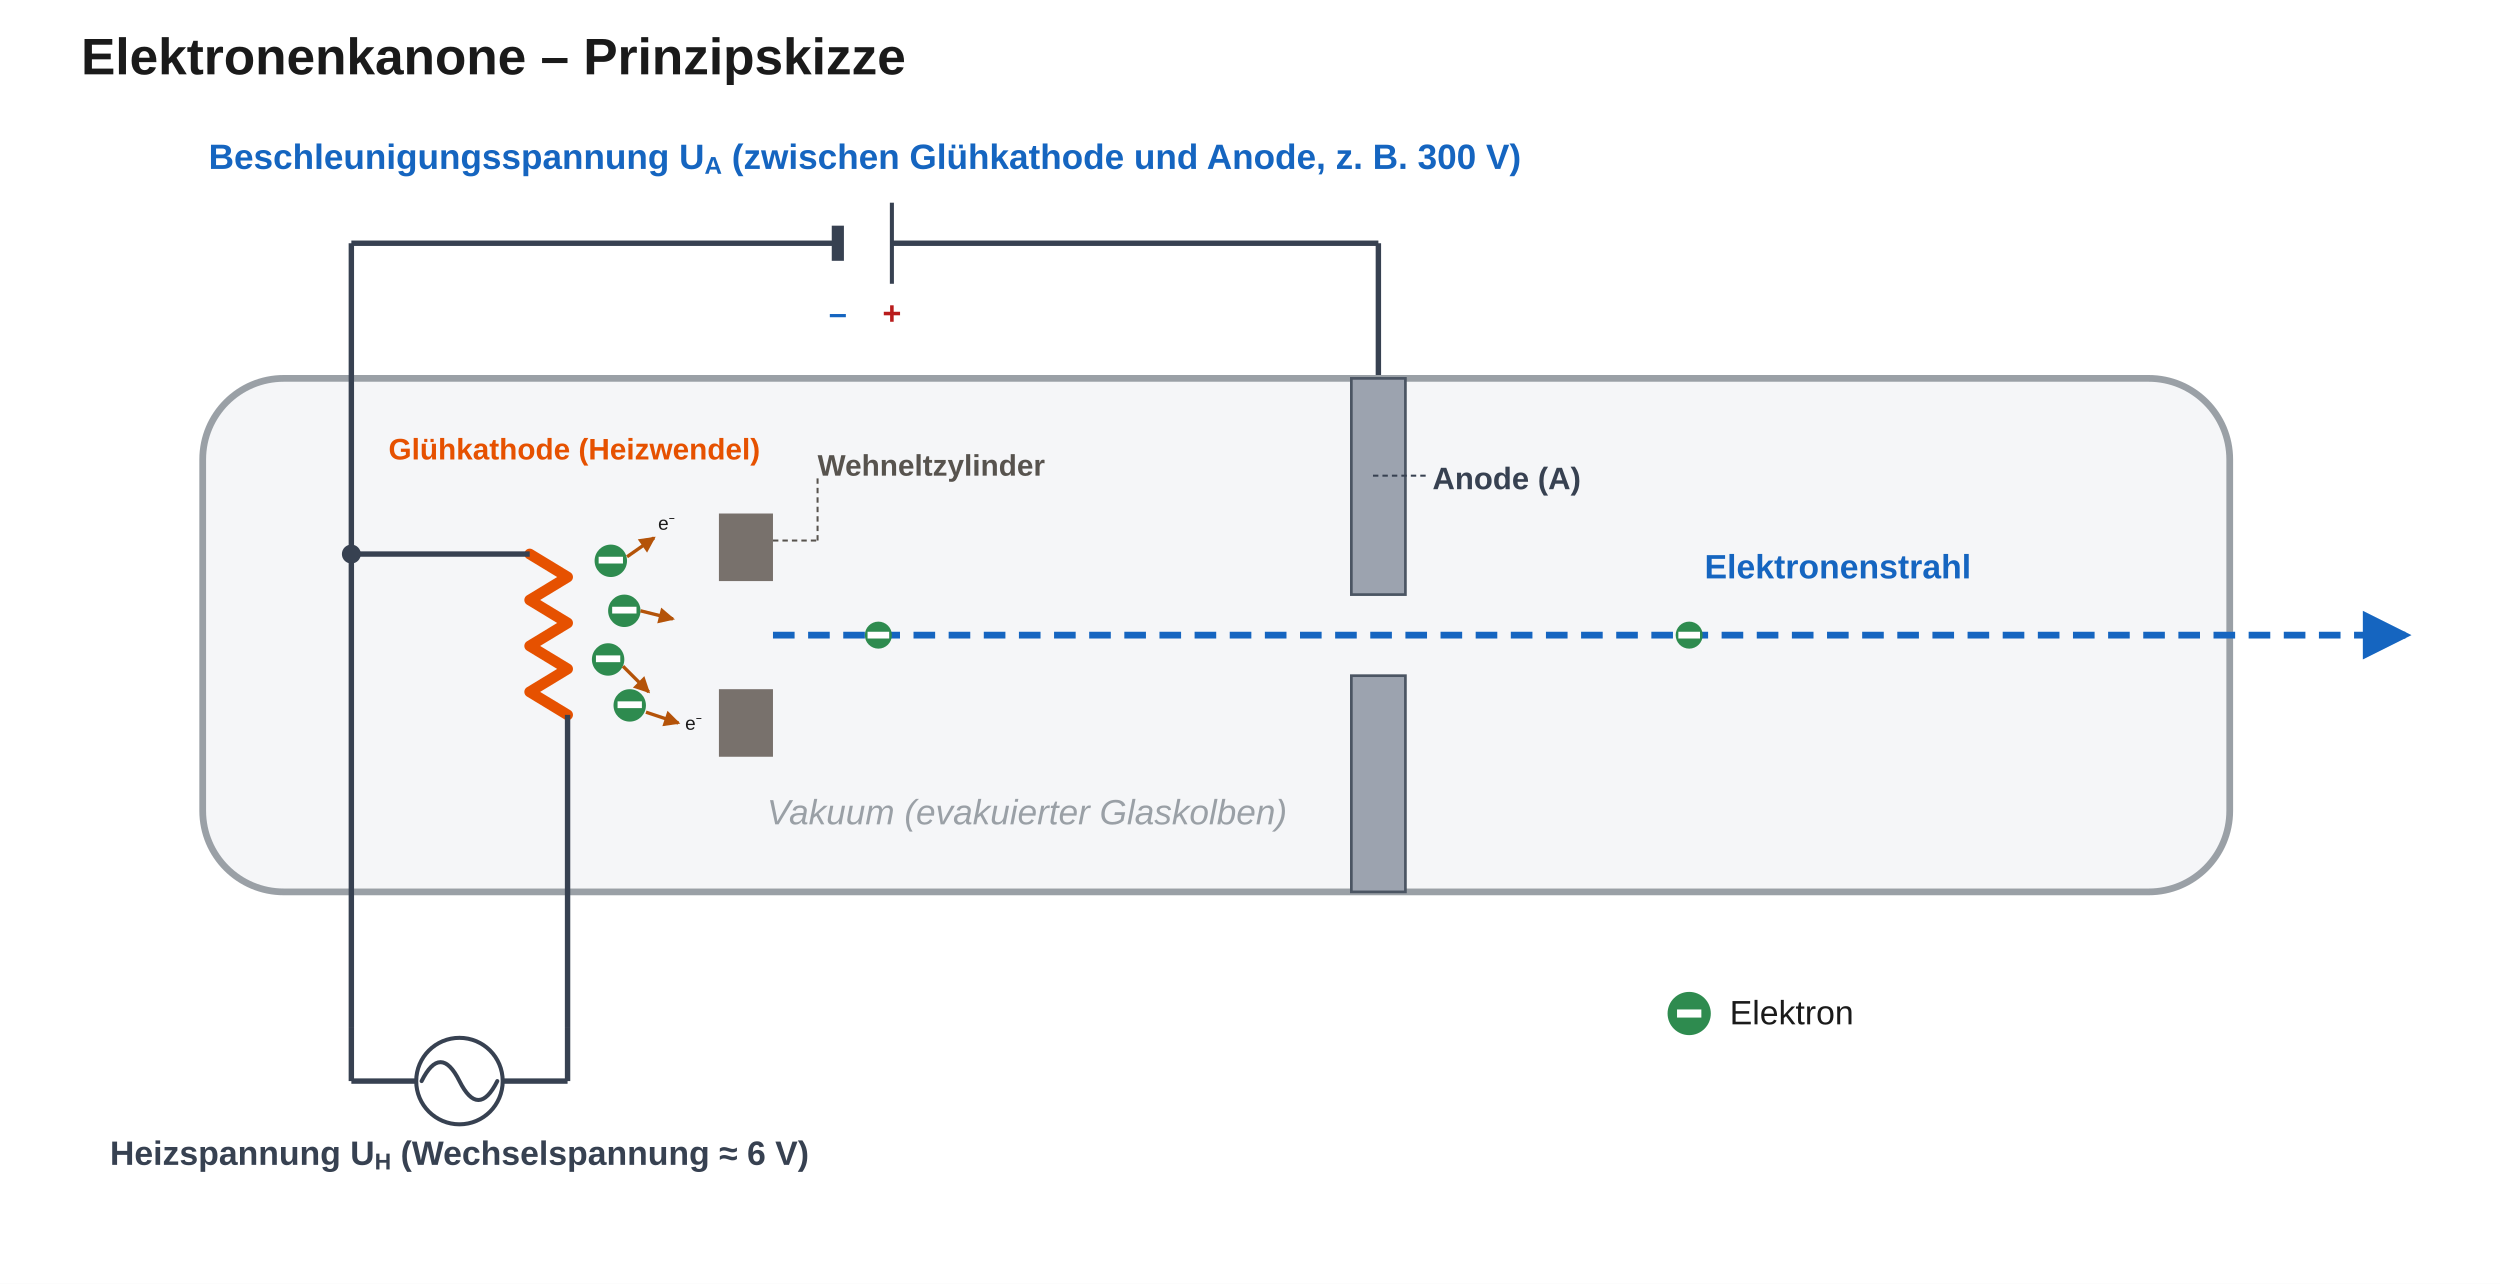
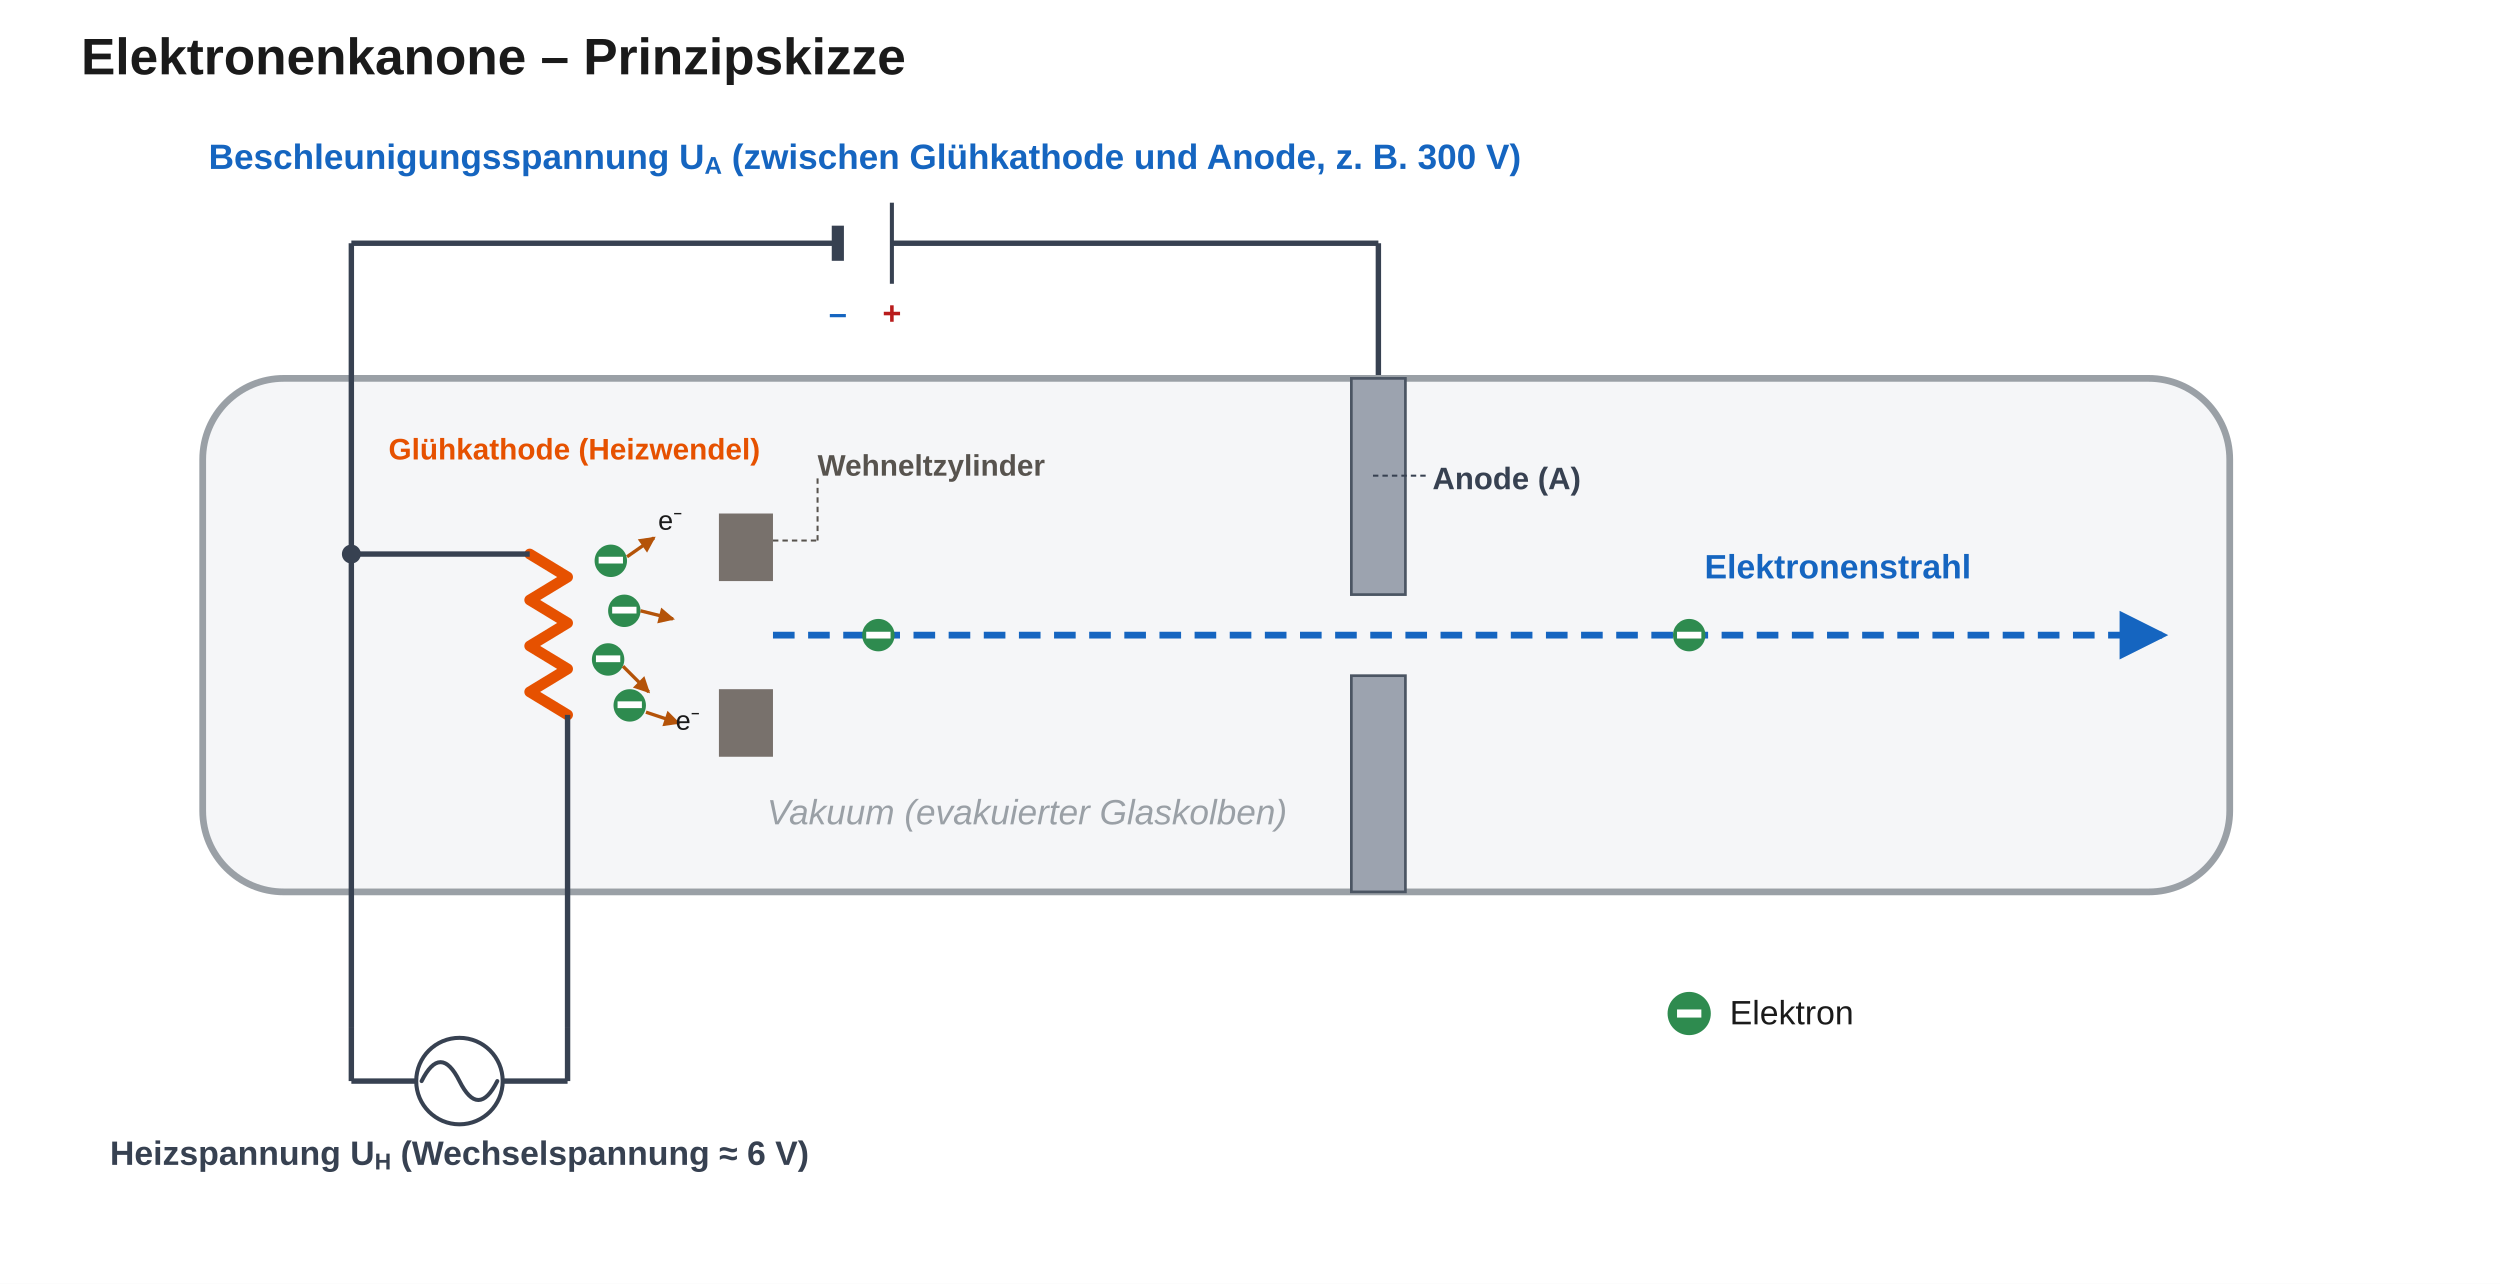
<svg xmlns="http://www.w3.org/2000/svg" width="1850" height="950" viewBox="0 0 1850 950" font-family="Arial, Helvetica, sans-serif">
  <rect x="0" y="0" width="1850" height="950" fill="white" />
  <defs>
    <marker id="arrowBeam" viewBox="0 0 10 10" refX="8" refY="5" markerWidth="9" markerHeight="9" orient="auto-start-reverse">
      <path d="M1 1L9 5L1 9Z" fill="#1565C0" />
    </marker>
    <marker id="arrowSmall" viewBox="0 0 10 10" refX="8" refY="5" markerWidth="6" markerHeight="6" orient="auto-start-reverse">
      <path d="M1 1L9 5L1 9Z" fill="#B45309" />
    </marker>
  </defs>
  <text x="60" y="55" font-size="38" font-weight="bold" fill="#1a1a1a">Elektronenkanone – Prinzipskizze</text>
  <text x="640" y="125" font-size="26" font-weight="bold" fill="#1565C0" text-anchor="middle">Beschleunigungsspannung U<tspan font-size="18" baseline-shift="sub">A</tspan> (zwischen Glühkathode und Anode, z. B. 300 V)</text>
  <line x1="1020" y1="180" x2="1020" y2="280" stroke="#374151" stroke-width="4" />
  <line x1="260" y1="180" x2="620" y2="180" stroke="#374151" stroke-width="4" />
  <line x1="660" y1="180" x2="1020" y2="180" stroke="#374151" stroke-width="4" />
  <line x1="620" y1="167" x2="620" y2="193" stroke="#374151" stroke-width="9" />
  <line x1="660" y1="150" x2="660" y2="210" stroke="#374151" stroke-width="3" />
  <text x="620" y="240" font-size="24" font-weight="bold" fill="#1565C0" text-anchor="middle">–</text>
  <text x="660" y="240" font-size="24" font-weight="bold" fill="#B91C1C" text-anchor="middle">+</text>
  <rect x="150" y="280" width="1500" height="380" rx="60" ry="60" fill="#F5F6F8" stroke="#9AA0A6" stroke-width="5" />
  <text x="760" y="610" font-size="26" fill="#9AA0A6" text-anchor="middle" font-style="italic">Vakuum (evakuierter Glaskolben)</text>
  <line x1="260" y1="180" x2="260" y2="410" stroke="#374151" stroke-width="4" />
  <circle cx="260" cy="410" r="7" fill="#374151" />
  <polyline points="392,410 420,427 392,444 420,461 392,478 420,495 392,512 420,529" stroke="#E65100" stroke-width="8" fill="none" stroke-linecap="round" stroke-linejoin="round" />
  <text x="425" y="340" font-size="22" font-weight="bold" fill="#E65100" text-anchor="middle">Glühkathode (Heizwendel)</text>
  <polyline points="392,410 260,410 260,760" stroke="#374151" stroke-width="4" fill="none" />
  <line x1="420" y1="529" x2="420" y2="760" stroke="#374151" stroke-width="4" />
  <line x1="260" y1="760" x2="260" y2="800" stroke="#374151" stroke-width="4" />
  <line x1="420" y1="760" x2="420" y2="800" stroke="#374151" stroke-width="4" />
  <line x1="260" y1="800" x2="308" y2="800" stroke="#374151" stroke-width="4" />
  <line x1="372" y1="800" x2="420" y2="800" stroke="#374151" stroke-width="4" />
  <circle cx="340" cy="800" r="32" fill="white" stroke="#374151" stroke-width="3" />
  <path d="M312,800 Q326,772 340,800 Q354,828 368,800" stroke="#374151" stroke-width="3" fill="none" stroke-linecap="round" />
  <text x="340" y="862" font-size="25" font-weight="bold" fill="#374151" text-anchor="middle">Heizspannung U<tspan font-size="17" baseline-shift="sub">H</tspan> (Wechselspannung ≈ 6 V)</text>
  <circle cx="452" cy="415" r="12" fill="#2E8B4F" />
  <rect x="443" y="412" width="18" height="5" fill="white" />
  <line x1="464" y1="412" x2="484" y2="398" stroke="#B45309" stroke-width="2.5" marker-end="url(#arrowSmall)" />
-   <text x="487" y="392" font-size="14" fill="#1a1a1a">e⁻</text>
+   <text x="487" y="392" font-size="20" fill="#1a1a1a">e⁻</text>
  <circle cx="462" cy="452" r="12" fill="#2E8B4F" />
  <rect x="453" y="449" width="18" height="5" fill="white" />
  <line x1="474" y1="452" x2="498" y2="458" stroke="#B45309" stroke-width="2.5" marker-end="url(#arrowSmall)" />
  <circle cx="450" cy="488" r="12" fill="#2E8B4F" />
  <rect x="441" y="485" width="18" height="5" fill="white" />
  <line x1="461" y1="493" x2="480" y2="512" stroke="#B45309" stroke-width="2.5" marker-end="url(#arrowSmall)" />
  <circle cx="466" cy="522" r="12" fill="#2E8B4F" />
  <rect x="457" y="519" width="18" height="5" fill="white" />
  <line x1="478" y1="527" x2="502" y2="535" stroke="#B45309" stroke-width="2.5" marker-end="url(#arrowSmall)" />
-   <text x="507" y="540" font-size="14" fill="#1a1a1a">e⁻</text>
+   <text x="500" y="540" font-size="20" fill="#1a1a1a">e⁻</text>
  <rect x="532" y="380" width="40" height="50" fill="#78716C" />
  <rect x="532" y="510" width="40" height="50" fill="#78716C" />
  <text x="605" y="352" font-size="22" font-weight="bold" fill="#57534E" text-anchor="start">Wehneltzylinder</text>
  <line x1="572" y1="400" x2="605" y2="400" stroke="#57534E" stroke-width="1.5" stroke-dasharray="4 3" />
  <line x1="605" y1="400" x2="605" y2="352" stroke="#57534E" stroke-width="1.5" stroke-dasharray="4 3" />
  <rect x="1000" y="280" width="40" height="160" fill="#9CA3AF" stroke="#4B5563" stroke-width="2" />
  <rect x="1000" y="500" width="40" height="160" fill="#9CA3AF" stroke="#4B5563" stroke-width="2" />
  <text x="1060" y="362" font-size="23" font-weight="bold" fill="#374151" text-anchor="start">Anode (A)</text>
  <line x1="1055" y1="352" x2="1015" y2="352" stroke="#374151" stroke-width="1.5" stroke-dasharray="4 3" />
-   <line x1="572" y1="470" x2="1780" y2="470" stroke="#1565C0" stroke-width="5" stroke-dasharray="16 10" marker-end="url(#arrowBeam)" />
-   <circle cx="650" cy="470" r="10" fill="#2E8B4F" />
-   <rect x="642" y="467.5" width="16" height="5" fill="white" />
-   <circle cx="1250" cy="470" r="10" fill="#2E8B4F" />
-   <rect x="1242" y="467.5" width="16" height="5" fill="white" />
+   <line x1="572" y1="470" x2="1600" y2="470" stroke="#1565C0" stroke-width="5" stroke-dasharray="16 10" marker-end="url(#arrowBeam)" />
+   <circle cx="650" cy="470" r="12" fill="#2E8B4F" />
+   <rect x="641" y="467.5" width="18" height="5" fill="white" />
+   <circle cx="1250" cy="470" r="12" fill="#2E8B4F" />
+   <rect x="1241" y="467.5" width="18" height="5" fill="white" />
  <text x="1360" y="428" font-size="25" font-weight="bold" fill="#1565C0" text-anchor="middle">Elektronenstrahl</text>
  <circle cx="1250" cy="750" r="16" fill="#2E8B4F" />
  <rect x="1241" y="747" width="18" height="6" fill="white" />
  <text x="1280" y="758" font-size="25" fill="#1a1a1a" text-anchor="start">Elektron</text>
</svg>
